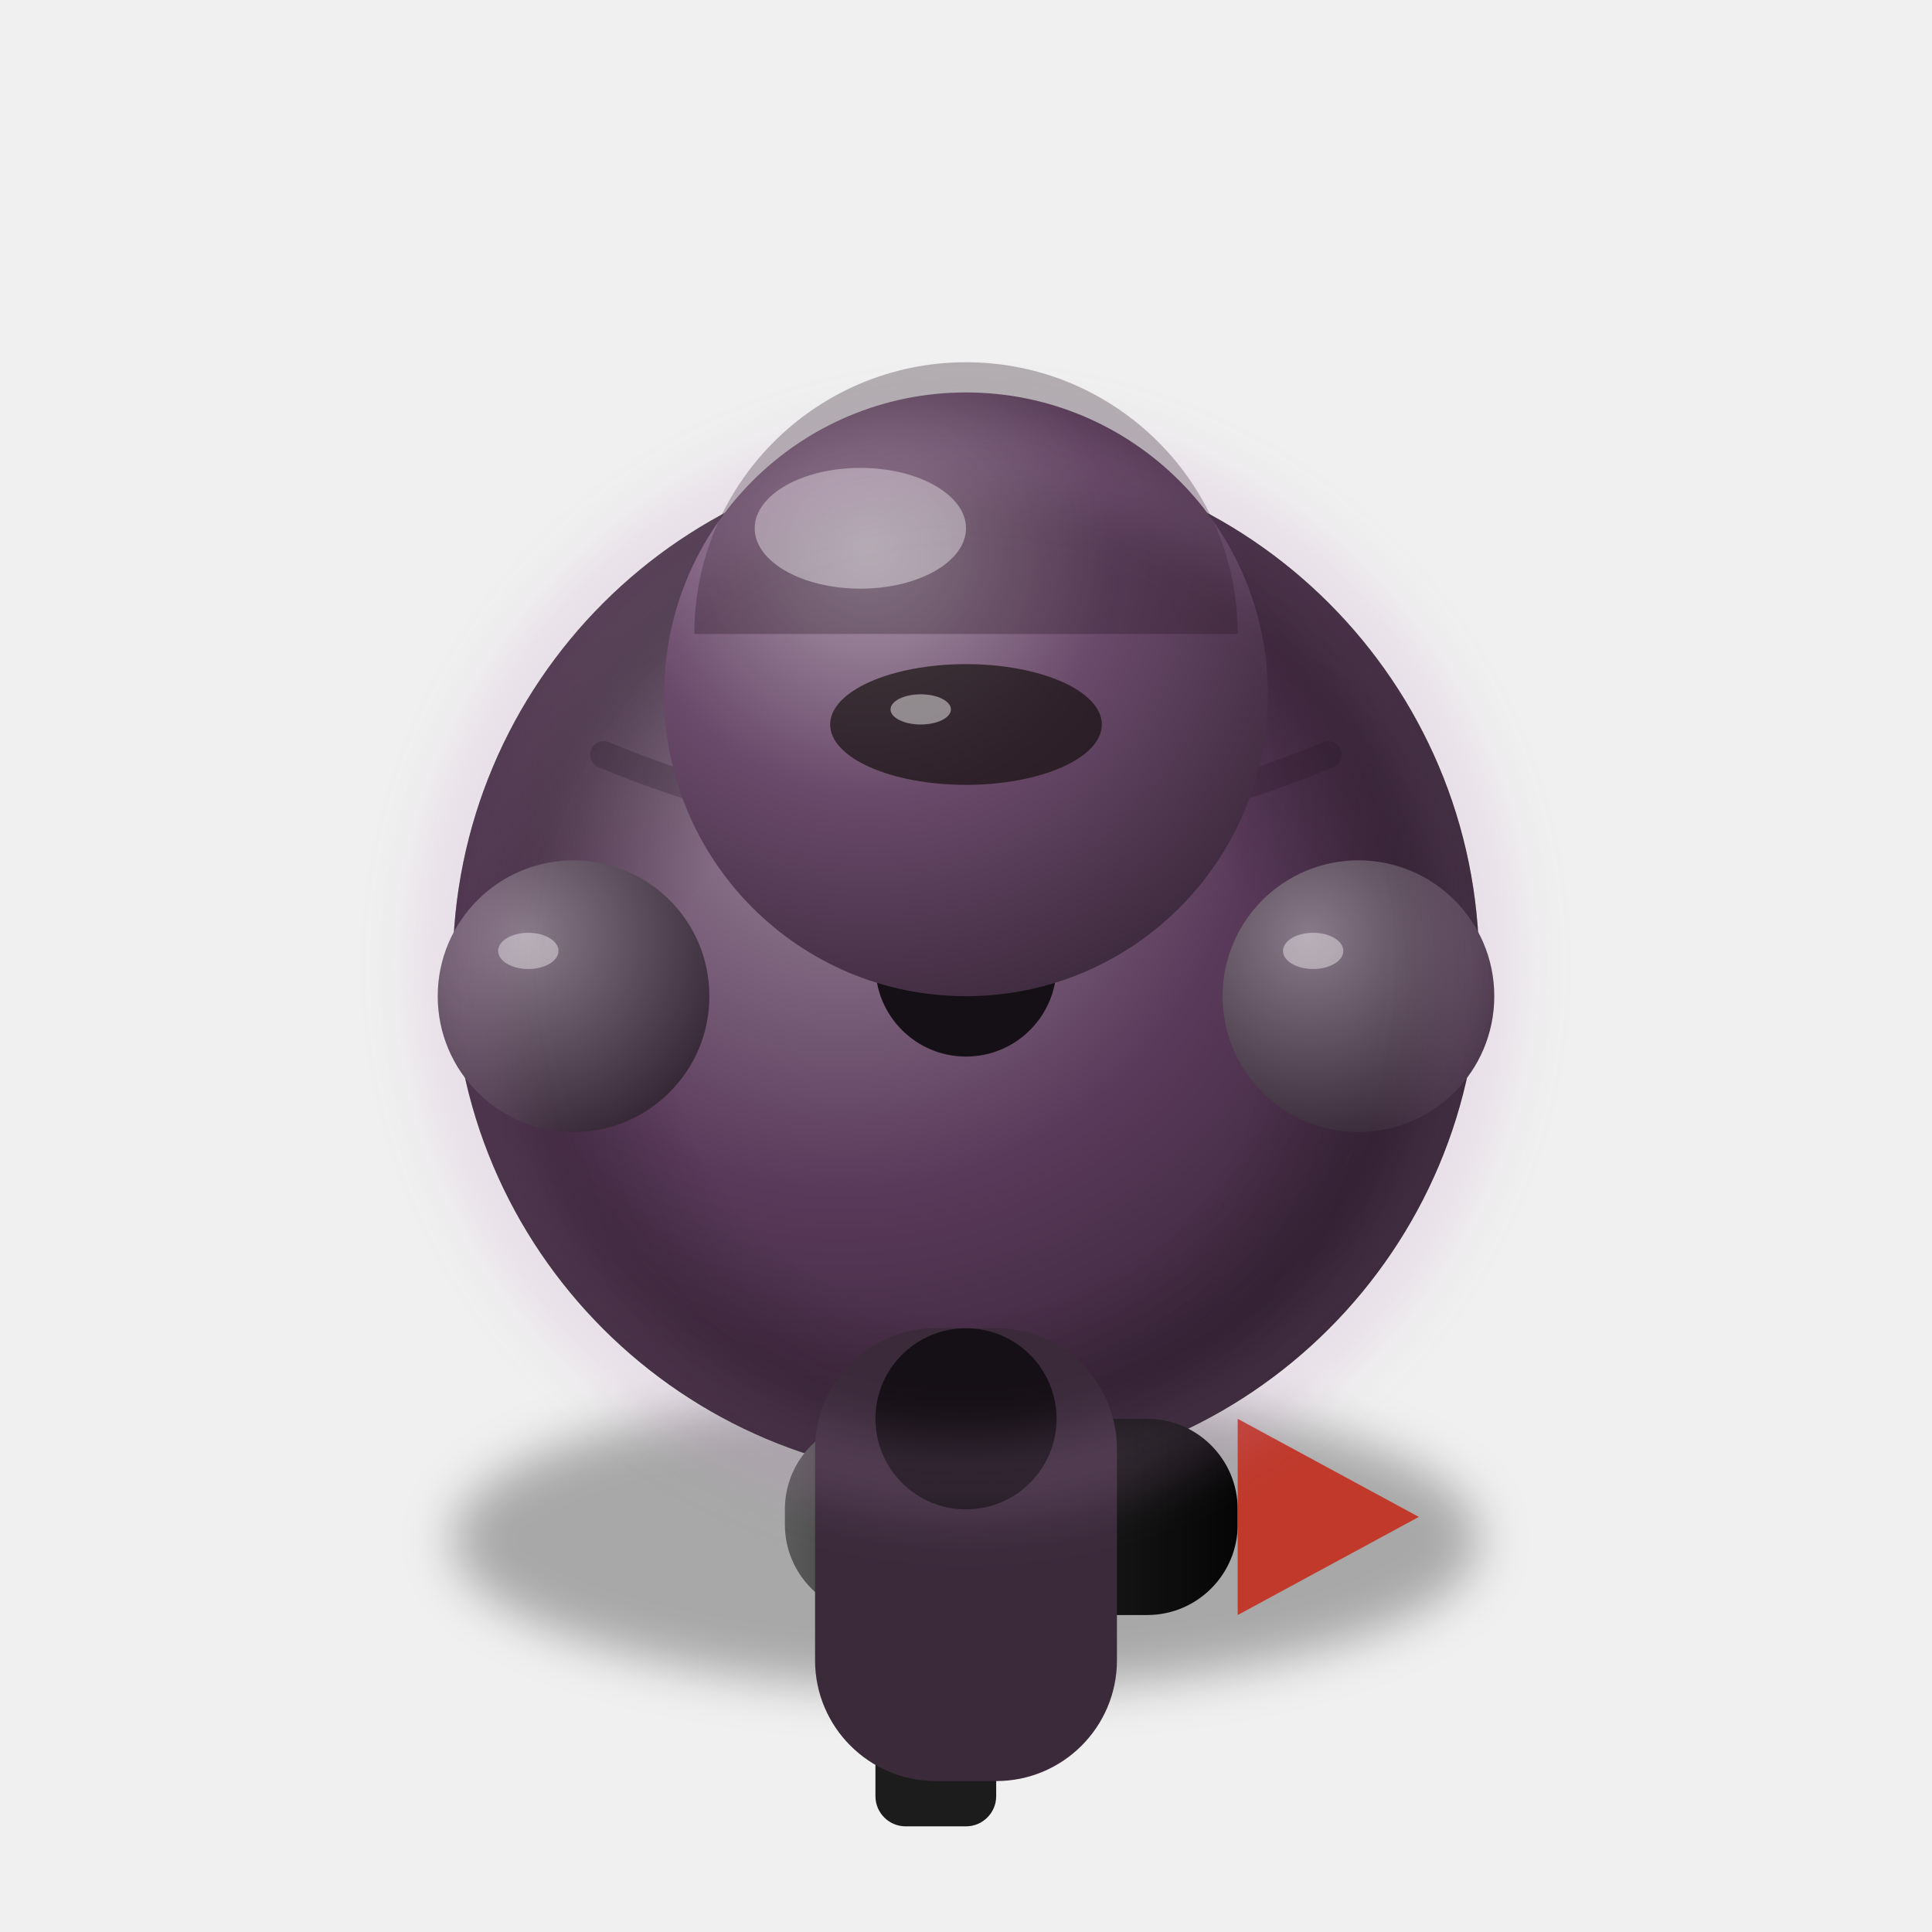
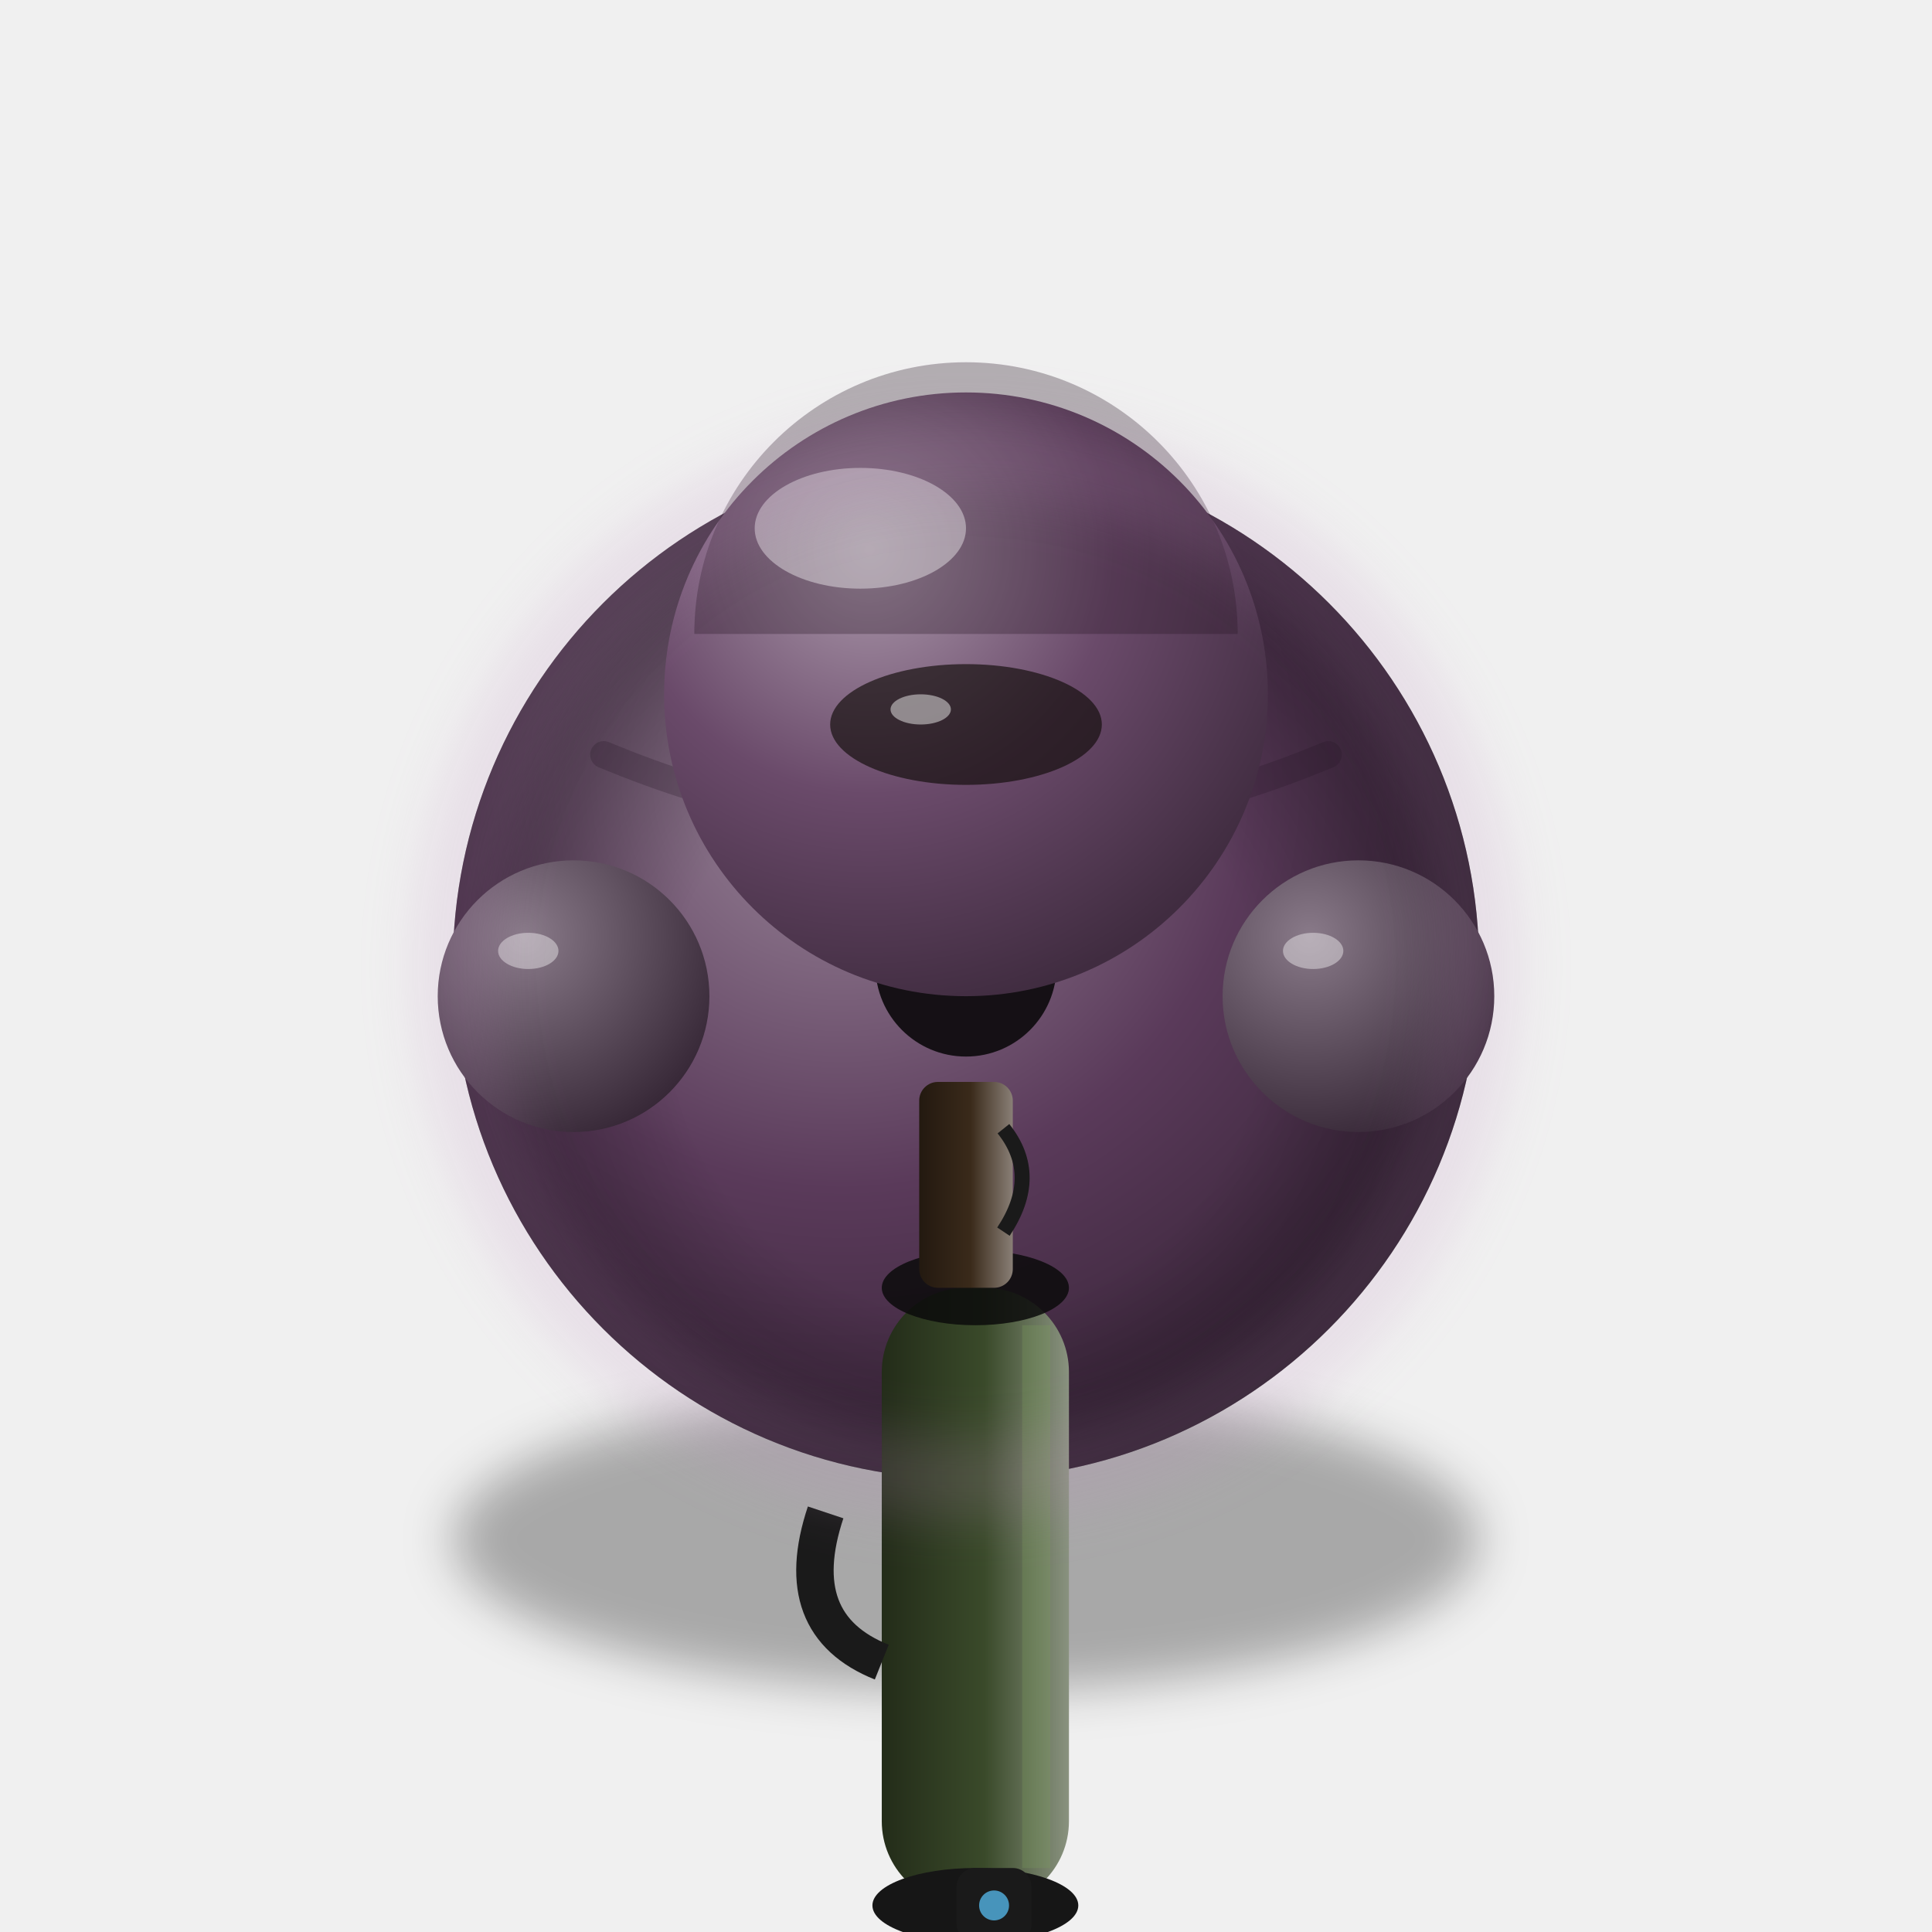
<svg xmlns="http://www.w3.org/2000/svg" viewBox="0 0 128 128">
  <defs>
    <filter id="fxBlur" x="-60%" y="-60%" width="220%" height="220%">
      <feGaussianBlur stdDeviation="1.6" />
    </filter>
    <radialGradient id="body" cx="38%" cy="32%" r="72%">
      <stop offset="0%" stop-color="#9c899c" />
      <stop offset="55%" stop-color="#5a3a5a" />
      <stop offset="100%" stop-color="#342234" />
    </radialGradient>
    <radialGradient id="helmet" cx="34%" cy="26%" r="78%">
      <stop offset="0%" stop-color="#ad9bad" />
      <stop offset="52%" stop-color="#6a4a6a" />
      <stop offset="100%" stop-color="#402c40" />
    </radialGradient>
    <radialGradient id="arm" cx="32%" cy="28%" r="85%">
      <stop offset="0%" stop-color="#897a89" />
      <stop offset="100%" stop-color="#302130" />
    </radialGradient>
    <radialGradient id="pack" cx="38%" cy="30%" r="75%">
      <stop offset="0%" stop-color="#5f555f" />
      <stop offset="100%" stop-color="#1d141d" />
    </radialGradient>
    <linearGradient id="gun" x1="0%" y1="0%" x2="100%" y2="0%">
      <stop offset="0%" stop-color="#5a5a5a" />
      <stop offset="45%" stop-color="#232323" />
      <stop offset="100%" stop-color="#050505" />
    </linearGradient>
    <radialGradient id="ao" cx="50%" cy="55%" r="52%">
      <stop offset="55%" stop-color="#000" stop-opacity="0" />
      <stop offset="100%" stop-color="#000" stop-opacity="0.38" />
    </radialGradient>
+     <linearGradient id="g_tube" x1="0%" y1="0%" x2="100%" y2="0%">
+       <stop offset="0%" stop-color="#89927f" />
+       <stop offset="45%" stop-color="#3a4a2a" />
+       <stop offset="100%" stop-color="#232c19" />
+     </linearGradient>
+     <linearGradient id="g_grip" x1="0%" y1="0%" x2="100%" y2="0%">
+       <stop offset="0%" stop-color="#897f76" />
+       <stop offset="45%" stop-color="#3a2a1a" />
+       <stop offset="100%" stop-color="#231910" />
+     </linearGradient>
  </defs>
  <ellipse cx="64" cy="102" rx="34" ry="10" fill="#000" opacity="0.3" filter="url(#fxBlur)" />
  <ellipse cx="64" cy="78" rx="22" ry="18" fill="url(#pack)" />
  <path d="M48 68 Q64 78 80 68" stroke="#000" stroke-width="2" opacity="0.2" fill="none" />
  <circle cx="64" cy="64" r="34" fill="url(#body)" />
  <circle cx="64" cy="64" r="34" fill="url(#ao)" />
  <path d="M40 50 Q64 60 88 50" stroke="#251525" stroke-width="1.8" fill="none" opacity="0.25" stroke-linecap="round" />
  <circle cx="64" cy="64" r="6" fill="#151015" />
  <ellipse cx="61" cy="61" rx="2" ry="1.3" fill="#fff" opacity="0.5" />
  <circle cx="64" cy="46" r="20" fill="url(#helmet)" />
  <path d="M46 42 A18 18 0 0 1 82 42" fill="#20101f" opacity="0.3" />
  <ellipse cx="57" cy="35" rx="7" ry="4" fill="#fff" opacity="0.4" />
  <ellipse cx="64" cy="48" rx="9" ry="4" fill="#100a08" opacity="0.65" />
  <ellipse cx="61" cy="47" rx="2" ry="1" fill="#fff" opacity="0.45" />
-   <rect x="52" y="94" width="30" height="13" rx="6" fill="url(#gun)" />
-   <path d="M82 94 L94 100.5 L82 107 Z" fill="#c0392b" />
-   <rect x="58" y="107" width="8" height="14" rx="2" fill="#1c1c1c" />
+   <g transform="translate(64,94) rotate(180) scale(0.62) translate(-21,-56)">
+     <rect x="10" y="4" width="20" height="66" rx="9" fill="url(#g_tube)" />
+     <rect x="12" y="8" width="3" height="58" fill="#7a9a5a" opacity="0.3" />
+     <ellipse cx="20" cy="4" rx="11" ry="4" fill="#161616" />
+     <ellipse cx="20" cy="70" rx="10" ry="4" fill="#0a0a0a" opacity="0.85" />
+     <rect x="14" y="0" width="8" height="8" rx="2" fill="#1a1a1a" />
+     <circle cx="18" cy="4" r="1.6" fill="#5ac8ff" opacity="0.7" />
+     <path d="M30 30 Q40 34 36 46" stroke="#1a1a1a" stroke-width="4" fill="none" />
+     <rect x="16" y="70" width="10" height="22" rx="2" fill="url(#g_grip)" />
+     <path d="M17 76 Q13 82 17 87" stroke="#1a1a1a" stroke-width="1.6" fill="none" />
+   </g>
  <circle cx="38" cy="66" r="9" fill="url(#arm)" />
  <circle cx="90" cy="66" r="9" fill="url(#arm)" />
  <ellipse cx="35" cy="63" rx="2" ry="1.2" fill="#fff" opacity="0.4" />
  <ellipse cx="87" cy="63" rx="2" ry="1.2" fill="#fff" opacity="0.4" />
-   <rect x="54" y="88" width="20" height="30" rx="8" fill="#3a2a3a" />
-   <circle cx="64" cy="94" r="6" fill="#151015" />
  <circle cx="64" cy="64" r="34" fill="none" stroke="#c090c0" stroke-width="5.5" opacity="0.17" filter="url(#fxBlur)" />
</svg>
